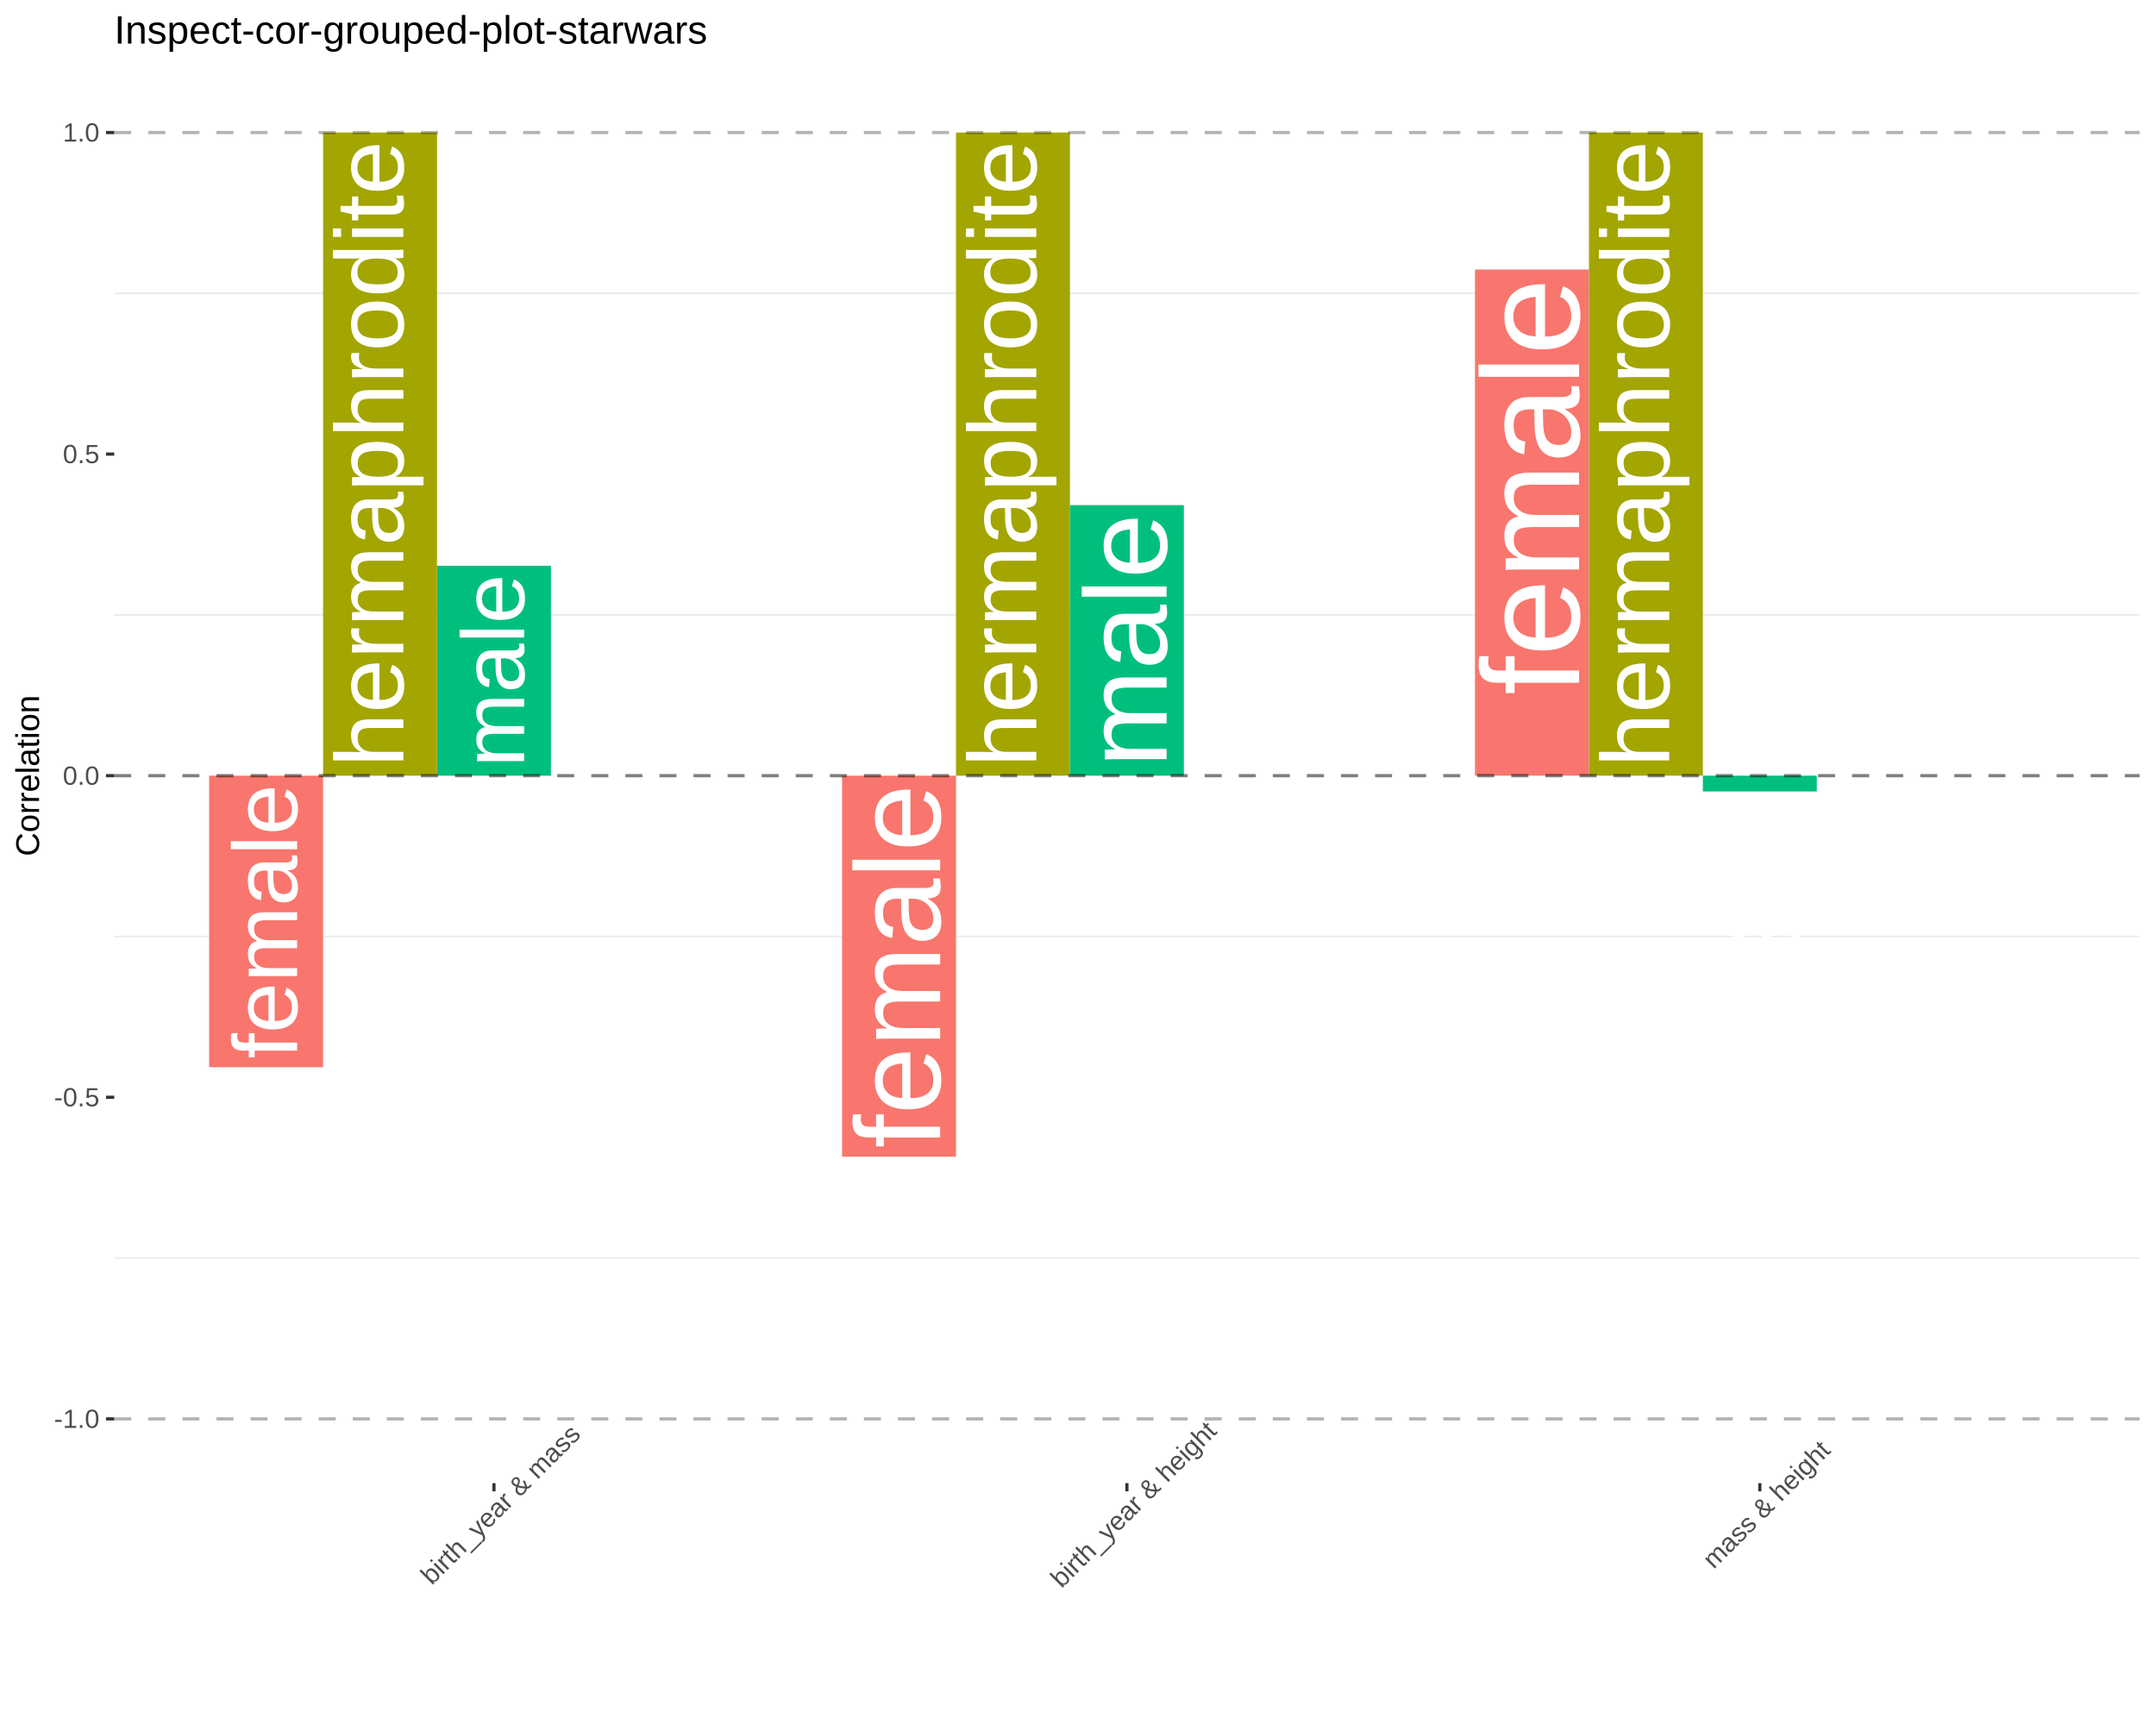
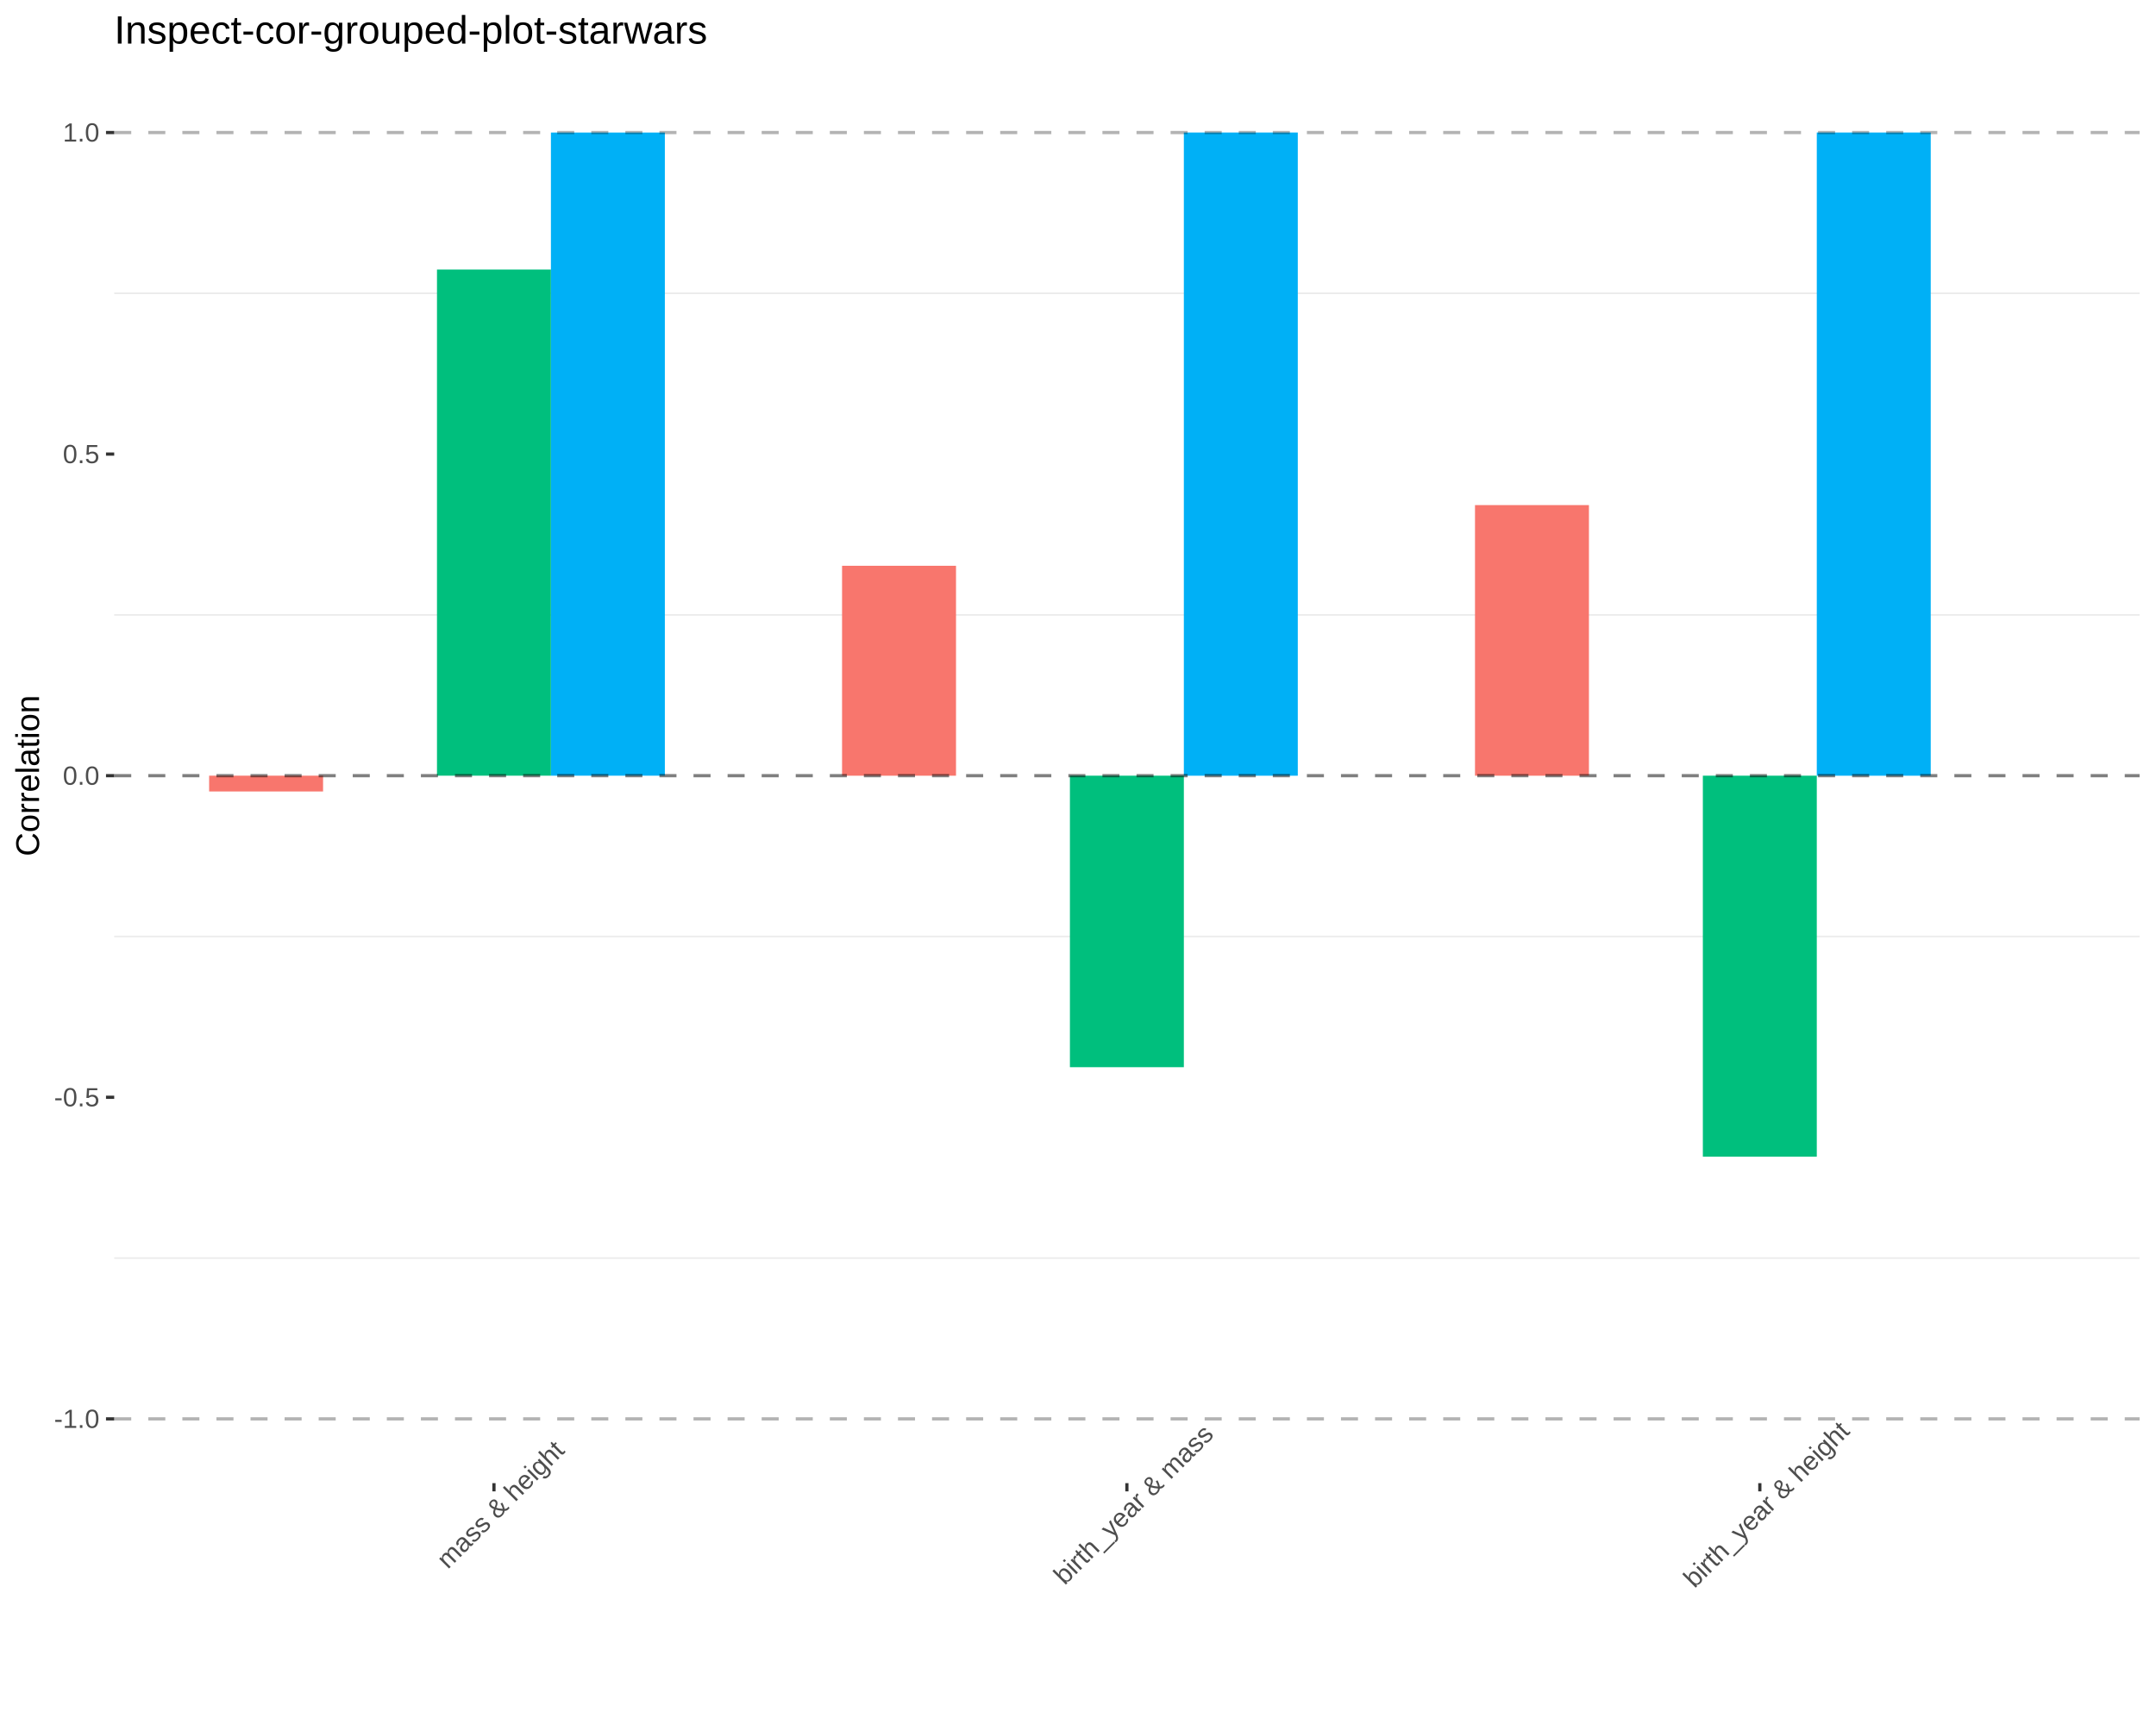
<svg xmlns="http://www.w3.org/2000/svg" viewBox="0 0 720.00 576.00">
  <defs>
    <style type="text/css">
    line, polyline, polygon, path, rect, circle {
      fill: none;
      stroke: #000000;
      stroke-linecap: round;
      stroke-linejoin: round;
      stroke-miterlimit: 10.00;
    }
  </style>
  </defs>
  <rect width="100%" height="100%" style="stroke: none; fill: #FFFFFF;" />
  <rect x="0.00" y="0.00" width="720.00" height="576.00" style="stroke-width: 1.07; stroke: #FFFFFF; fill: #FFFFFF;" />
  <defs>
    <clipPath id="cpMzguMTR8NzE0LjUyfDQ5NS4yNXwyMi43Nw==">
      <rect x="38.14" y="22.77" width="676.39" height="472.48" />
    </clipPath>
  </defs>
  <rect x="38.14" y="22.77" width="676.39" height="472.48" style="stroke-width: 1.07; stroke: none; fill: #FFFFFF;" clip-path="url(#cpMzguMTR8NzE0LjUyfDQ5NS4yNXwyMi43Nw==)" />
  <polyline points="38.14,420.09 714.52,420.09 " style="stroke-width: 0.53; stroke: #EBEBEB; stroke-linecap: butt;" clip-path="url(#cpMzguMTR8NzE0LjUyfDQ5NS4yNXwyMi43Nw==)" />
  <polyline points="38.14,312.70 714.52,312.70 " style="stroke-width: 0.53; stroke: #EBEBEB; stroke-linecap: butt;" clip-path="url(#cpMzguMTR8NzE0LjUyfDQ5NS4yNXwyMi43Nw==)" />
  <polyline points="38.14,205.32 714.52,205.32 " style="stroke-width: 0.53; stroke: #EBEBEB; stroke-linecap: butt;" clip-path="url(#cpMzguMTR8NzE0LjUyfDQ5NS4yNXwyMi43Nw==)" />
  <polyline points="38.14,97.94 714.52,97.94 " style="stroke-width: 0.53; stroke: #EBEBEB; stroke-linecap: butt;" clip-path="url(#cpMzguMTR8NzE0LjUyfDQ5NS4yNXwyMi43Nw==)" />
-   <rect x="145.93" y="188.92" width="38.05" height="70.10" style="stroke-width: 1.07; stroke: none; stroke-linecap: square; stroke-linejoin: miter; fill: #00BF7D;" clip-path="url(#cpMzguMTR8NzE0LjUyfDQ5NS4yNXwyMi43Nw==)" />
-   <rect x="107.89" y="44.25" width="38.05" height="214.77" style="stroke-width: 1.07; stroke: none; stroke-linecap: square; stroke-linejoin: miter; fill: #A3A500;" clip-path="url(#cpMzguMTR8NzE0LjUyfDQ5NS4yNXwyMi43Nw==)" />
-   <rect x="69.84" y="259.01" width="38.05" height="97.34" style="stroke-width: 1.07; stroke: none; stroke-linecap: square; stroke-linejoin: miter; fill: #F8766D;" clip-path="url(#cpMzguMTR8NzE0LjUyfDQ5NS4yNXwyMi43Nw==)" />
-   <rect x="357.30" y="168.66" width="38.05" height="90.36" style="stroke-width: 1.07; stroke: none; stroke-linecap: square; stroke-linejoin: miter; fill: #00BF7D;" clip-path="url(#cpMzguMTR8NzE0LjUyfDQ5NS4yNXwyMi43Nw==)" />
-   <rect x="319.26" y="44.25" width="38.05" height="214.77" style="stroke-width: 1.07; stroke: none; stroke-linecap: square; stroke-linejoin: miter; fill: #A3A500;" clip-path="url(#cpMzguMTR8NzE0LjUyfDQ5NS4yNXwyMi43Nw==)" />
-   <rect x="281.21" y="259.01" width="38.05" height="127.22" style="stroke-width: 1.07; stroke: none; stroke-linecap: square; stroke-linejoin: miter; fill: #F8766D;" clip-path="url(#cpMzguMTR8NzE0LjUyfDQ5NS4yNXwyMi43Nw==)" />
-   <rect x="568.67" y="259.01" width="38.05" height="5.27" style="stroke-width: 1.07; stroke: none; stroke-linecap: square; stroke-linejoin: miter; fill: #00BF7D;" clip-path="url(#cpMzguMTR8NzE0LjUyfDQ5NS4yNXwyMi43Nw==)" />
-   <rect x="530.63" y="44.26" width="38.05" height="214.75" style="stroke-width: 1.07; stroke: none; stroke-linecap: square; stroke-linejoin: miter; fill: #A3A500;" clip-path="url(#cpMzguMTR8NzE0LjUyfDQ5NS4yNXwyMi43Nw==)" />
-   <rect x="492.58" y="90.00" width="38.05" height="169.01" style="stroke-width: 1.07; stroke: none; stroke-linecap: square; stroke-linejoin: miter; fill: #F8766D;" clip-path="url(#cpMzguMTR8NzE0LjUyfDQ5NS4yNXwyMi43Nw==)" />
-   <g clip-path="url(#cpMzguMTR8NzE0LjUyfDQ5NS4yNXwyMi43Nw==)">
-     <text transform="translate(175.04,256.19) rotate(-90)" style="font-size: 29.74px; fill: #FFFFFF; font-family: Liberation Sans;" textLength="64.44px" lengthAdjust="spacingAndGlyphs">male</text>
-   </g>
-   <g clip-path="url(#cpMzguMTR8NzE0LjUyfDQ5NS4yNXwyMi43Nw==)">
-     <text transform="translate(134.70,256.15) rotate(-90)" style="font-size: 32.43px; fill: #FFFFFF; font-family: Liberation Sans;" textLength="209.06px" lengthAdjust="spacingAndGlyphs">hermaphrodite</text>
-   </g>
-   <g clip-path="url(#cpMzguMTR8NzE0LjUyfDQ5NS4yNXwyMi43Nw==)">
-     <text transform="translate(389.59,256.19) rotate(-90)" style="font-size: 39.09px; fill: #FFFFFF; font-family: Liberation Sans;" textLength="84.70px" lengthAdjust="spacingAndGlyphs">male</text>
-   </g>
-   <g clip-path="url(#cpMzguMTR8NzE0LjUyfDQ5NS4yNXwyMi43Nw==)">
-     <text transform="translate(346.07,256.15) rotate(-90)" style="font-size: 32.43px; fill: #FFFFFF; font-family: Liberation Sans;" textLength="209.06px" lengthAdjust="spacingAndGlyphs">hermaphrodite</text>
-   </g>
-   <g clip-path="url(#cpMzguMTR8NzE0LjUyfDQ5NS4yNXwyMi43Nw==)">
-     <text transform="translate(557.44,256.16) rotate(-90)" style="font-size: 32.43px; fill: #FFFFFF; font-family: Liberation Sans;" textLength="209.06px" lengthAdjust="spacingAndGlyphs">hermaphrodite</text>
-   </g>
-   <g clip-path="url(#cpMzguMTR8NzE0LjUyfDQ5NS4yNXwyMi43Nw==)">
-     <text transform="translate(527.34,232.07) rotate(-90)" style="font-size: 46.39px; fill: #FFFFFF; font-family: Liberation Sans;" textLength="139.23px" lengthAdjust="spacingAndGlyphs">female</text>
-   </g>
-   <g clip-path="url(#cpMzguMTR8NzE0LjUyfDQ5NS4yNXwyMi43Nw==)">
-     <text transform="translate(99.22,353.52) rotate(-90)" style="font-size: 30.54px; fill: #FFFFFF; font-family: Liberation Sans;" textLength="91.66px" lengthAdjust="spacingAndGlyphs">female</text>
-   </g>
-   <g clip-path="url(#cpMzguMTR8NzE0LjUyfDQ5NS4yNXwyMi43Nw==)">
-     <text transform="translate(313.97,383.39) rotate(-90)" style="font-size: 40.50px; fill: #FFFFFF; font-family: Liberation Sans;" textLength="121.52px" lengthAdjust="spacingAndGlyphs">female</text>
-   </g>
-   <g clip-path="url(#cpMzguMTR8NzE0LjUyfDQ5NS4yNXwyMi43Nw==)">
-     <text transform="translate(603.43,367.66) rotate(-90)" style="font-size: 46.39px; fill: #FFFFFF; font-family: Liberation Sans;" textLength="100.55px" lengthAdjust="spacingAndGlyphs">male</text>
-   </g>
+   <rect x="183.98" y="44.26" width="38.05" height="214.75" style="stroke-width: 1.07; stroke: none; stroke-linecap: square; stroke-linejoin: miter; fill: #00B0F6;" clip-path="url(#cpMzguMTR8NzE0LjUyfDQ5NS4yNXwyMi43Nw==)" />
+   <rect x="145.93" y="90.00" width="38.05" height="169.01" style="stroke-width: 1.07; stroke: none; stroke-linecap: square; stroke-linejoin: miter; fill: #00BF7D;" clip-path="url(#cpMzguMTR8NzE0LjUyfDQ5NS4yNXwyMi43Nw==)" />
+   <rect x="69.84" y="259.01" width="38.05" height="5.27" style="stroke-width: 1.07; stroke: none; stroke-linecap: square; stroke-linejoin: miter; fill: #F8766D;" clip-path="url(#cpMzguMTR8NzE0LjUyfDQ5NS4yNXwyMi43Nw==)" />
+   <rect x="395.35" y="44.25" width="38.05" height="214.77" style="stroke-width: 1.07; stroke: none; stroke-linecap: square; stroke-linejoin: miter; fill: #00B0F6;" clip-path="url(#cpMzguMTR8NzE0LjUyfDQ5NS4yNXwyMi43Nw==)" />
+   <rect x="357.30" y="259.01" width="38.05" height="97.34" style="stroke-width: 1.07; stroke: none; stroke-linecap: square; stroke-linejoin: miter; fill: #00BF7D;" clip-path="url(#cpMzguMTR8NzE0LjUyfDQ5NS4yNXwyMi43Nw==)" />
+   <rect x="281.21" y="188.92" width="38.05" height="70.10" style="stroke-width: 1.07; stroke: none; stroke-linecap: square; stroke-linejoin: miter; fill: #F8766D;" clip-path="url(#cpMzguMTR8NzE0LjUyfDQ5NS4yNXwyMi43Nw==)" />
+   <rect x="606.72" y="44.25" width="38.05" height="214.77" style="stroke-width: 1.07; stroke: none; stroke-linecap: square; stroke-linejoin: miter; fill: #00B0F6;" clip-path="url(#cpMzguMTR8NzE0LjUyfDQ5NS4yNXwyMi43Nw==)" />
+   <rect x="568.67" y="259.01" width="38.05" height="127.22" style="stroke-width: 1.07; stroke: none; stroke-linecap: square; stroke-linejoin: miter; fill: #00BF7D;" clip-path="url(#cpMzguMTR8NzE0LjUyfDQ5NS4yNXwyMi43Nw==)" />
+   <rect x="492.58" y="168.66" width="38.05" height="90.36" style="stroke-width: 1.07; stroke: none; stroke-linecap: square; stroke-linejoin: miter; fill: #F8766D;" clip-path="url(#cpMzguMTR8NzE0LjUyfDQ5NS4yNXwyMi43Nw==)" />
  <line x1="38.14" y1="259.01" x2="714.52" y2="259.01" style="stroke-width: 1.07; stroke: #000000; stroke-opacity: 0.50; stroke-dasharray: 5.69,5.69; stroke-linecap: butt;" clip-path="url(#cpMzguMTR8NzE0LjUyfDQ5NS4yNXwyMi43Nw==)" />
  <line x1="38.14" y1="44.25" x2="714.52" y2="44.25" style="stroke-width: 1.07; stroke: #000000; stroke-opacity: 0.30; stroke-dasharray: 5.69,5.69; stroke-linecap: butt;" clip-path="url(#cpMzguMTR8NzE0LjUyfDQ5NS4yNXwyMi43Nw==)" />
  <line x1="38.14" y1="473.78" x2="714.52" y2="473.78" style="stroke-width: 1.07; stroke: #000000; stroke-opacity: 0.30; stroke-dasharray: 5.69,5.69; stroke-linecap: butt;" clip-path="url(#cpMzguMTR8NzE0LjUyfDQ5NS4yNXwyMi43Nw==)" />
  <defs>
    <clipPath id="cpMC4wMHw3MjAuMDB8NTc2LjAwfDAuMDA=">
      <rect x="0.00" y="0.00" width="720.00" height="576.00" />
    </clipPath>
  </defs>
  <g clip-path="url(#cpMC4wMHw3MjAuMDB8NTc2LjAwfDAuMDA=)">
    <text x="18.06" y="476.80" style="font-size: 8.80px; fill: #4D4D4D; font-family: Liberation Sans;" textLength="15.14px" lengthAdjust="spacingAndGlyphs">-1.0</text>
  </g>
  <g clip-path="url(#cpMC4wMHw3MjAuMDB8NTc2LjAwfDAuMDA=)">
    <text x="18.06" y="369.42" style="font-size: 8.80px; fill: #4D4D4D; font-family: Liberation Sans;" textLength="15.14px" lengthAdjust="spacingAndGlyphs">-0.5</text>
  </g>
  <g clip-path="url(#cpMC4wMHw3MjAuMDB8NTc2LjAwfDAuMDA=)">
    <text x="20.98" y="262.04" style="font-size: 8.80px; fill: #4D4D4D; font-family: Liberation Sans;" textLength="12.22px" lengthAdjust="spacingAndGlyphs">0.0</text>
  </g>
  <g clip-path="url(#cpMC4wMHw3MjAuMDB8NTc2LjAwfDAuMDA=)">
    <text x="20.98" y="154.65" style="font-size: 8.80px; fill: #4D4D4D; font-family: Liberation Sans;" textLength="12.22px" lengthAdjust="spacingAndGlyphs">0.5</text>
  </g>
  <g clip-path="url(#cpMC4wMHw3MjAuMDB8NTc2LjAwfDAuMDA=)">
    <text x="20.98" y="47.27" style="font-size: 8.80px; fill: #4D4D4D; font-family: Liberation Sans;" textLength="12.22px" lengthAdjust="spacingAndGlyphs">1.0</text>
  </g>
  <polyline points="35.40,473.78 38.14,473.78 " style="stroke-width: 1.07; stroke: #333333; stroke-linecap: butt;" clip-path="url(#cpMC4wMHw3MjAuMDB8NTc2LjAwfDAuMDA=)" />
  <polyline points="35.40,366.40 38.14,366.40 " style="stroke-width: 1.07; stroke: #333333; stroke-linecap: butt;" clip-path="url(#cpMC4wMHw3MjAuMDB8NTc2LjAwfDAuMDA=)" />
  <polyline points="35.40,259.01 38.14,259.01 " style="stroke-width: 1.07; stroke: #333333; stroke-linecap: butt;" clip-path="url(#cpMC4wMHw3MjAuMDB8NTc2LjAwfDAuMDA=)" />
  <polyline points="35.40,151.63 38.14,151.63 " style="stroke-width: 1.07; stroke: #333333; stroke-linecap: butt;" clip-path="url(#cpMC4wMHw3MjAuMDB8NTc2LjAwfDAuMDA=)" />
  <polyline points="35.40,44.25 38.14,44.25 " style="stroke-width: 1.07; stroke: #333333; stroke-linecap: butt;" clip-path="url(#cpMC4wMHw3MjAuMDB8NTc2LjAwfDAuMDA=)" />
  <polyline points="164.96,497.99 164.96,495.25 " style="stroke-width: 1.07; stroke: #333333; stroke-linecap: butt;" clip-path="url(#cpMC4wMHw3MjAuMDB8NTc2LjAwfDAuMDA=)" />
  <polyline points="376.33,497.99 376.33,495.25 " style="stroke-width: 1.07; stroke: #333333; stroke-linecap: butt;" clip-path="url(#cpMC4wMHw3MjAuMDB8NTc2LjAwfDAuMDA=)" />
  <polyline points="587.70,497.99 587.70,495.25 " style="stroke-width: 1.07; stroke: #333333; stroke-linecap: butt;" clip-path="url(#cpMC4wMHw3MjAuMDB8NTc2LjAwfDAuMDA=)" />
  <g clip-path="url(#cpMC4wMHw3MjAuMDB8NTc2LjAwfDAuMDA=)">
-     <text transform="translate(144.18,529.52) rotate(-45)" style="font-size: 8.80px; fill: #4D4D4D; font-family: Liberation Sans;" textLength="70.88px" lengthAdjust="spacingAndGlyphs">birth_year &amp; mass</text>
+     <text transform="translate(149.53,524.17) rotate(-45)" style="font-size: 8.80px; fill: #4D4D4D; font-family: Liberation Sans;" textLength="55.73px" lengthAdjust="spacingAndGlyphs">mass &amp; height</text>
  </g>
  <g clip-path="url(#cpMC4wMHw3MjAuMDB8NTc2LjAwfDAuMDA=)">
-     <text transform="translate(354.51,530.55) rotate(-45)" style="font-size: 8.80px; fill: #4D4D4D; font-family: Liberation Sans;" textLength="73.80px" lengthAdjust="spacingAndGlyphs">birth_year &amp; height</text>
+     <text transform="translate(355.55,529.52) rotate(-45)" style="font-size: 8.80px; fill: #4D4D4D; font-family: Liberation Sans;" textLength="70.88px" lengthAdjust="spacingAndGlyphs">birth_year &amp; mass</text>
  </g>
  <g clip-path="url(#cpMC4wMHw3MjAuMDB8NTc2LjAwfDAuMDA=)">
-     <text transform="translate(572.27,524.17) rotate(-45)" style="font-size: 8.80px; fill: #4D4D4D; font-family: Liberation Sans;" textLength="55.73px" lengthAdjust="spacingAndGlyphs">mass &amp; height</text>
+     <text transform="translate(565.88,530.55) rotate(-45)" style="font-size: 8.80px; fill: #4D4D4D; font-family: Liberation Sans;" textLength="73.80px" lengthAdjust="spacingAndGlyphs">birth_year &amp; height</text>
  </g>
  <g clip-path="url(#cpMC4wMHw3MjAuMDB8NTc2LjAwfDAuMDA=)">
    <text transform="translate(13.04,285.92) rotate(-90)" style="font-size: 11.00px; font-family: Liberation Sans;" textLength="53.81px" lengthAdjust="spacingAndGlyphs">Correlation</text>
  </g>
  <g clip-path="url(#cpMC4wMHw3MjAuMDB8NTc2LjAwfDAuMDA=)">
    <text x="38.14" y="14.56" style="font-size: 13.20px; font-family: Liberation Sans;" textLength="197.78px" lengthAdjust="spacingAndGlyphs">Inspect-cor-grouped-plot-starwars</text>
  </g>
</svg>
